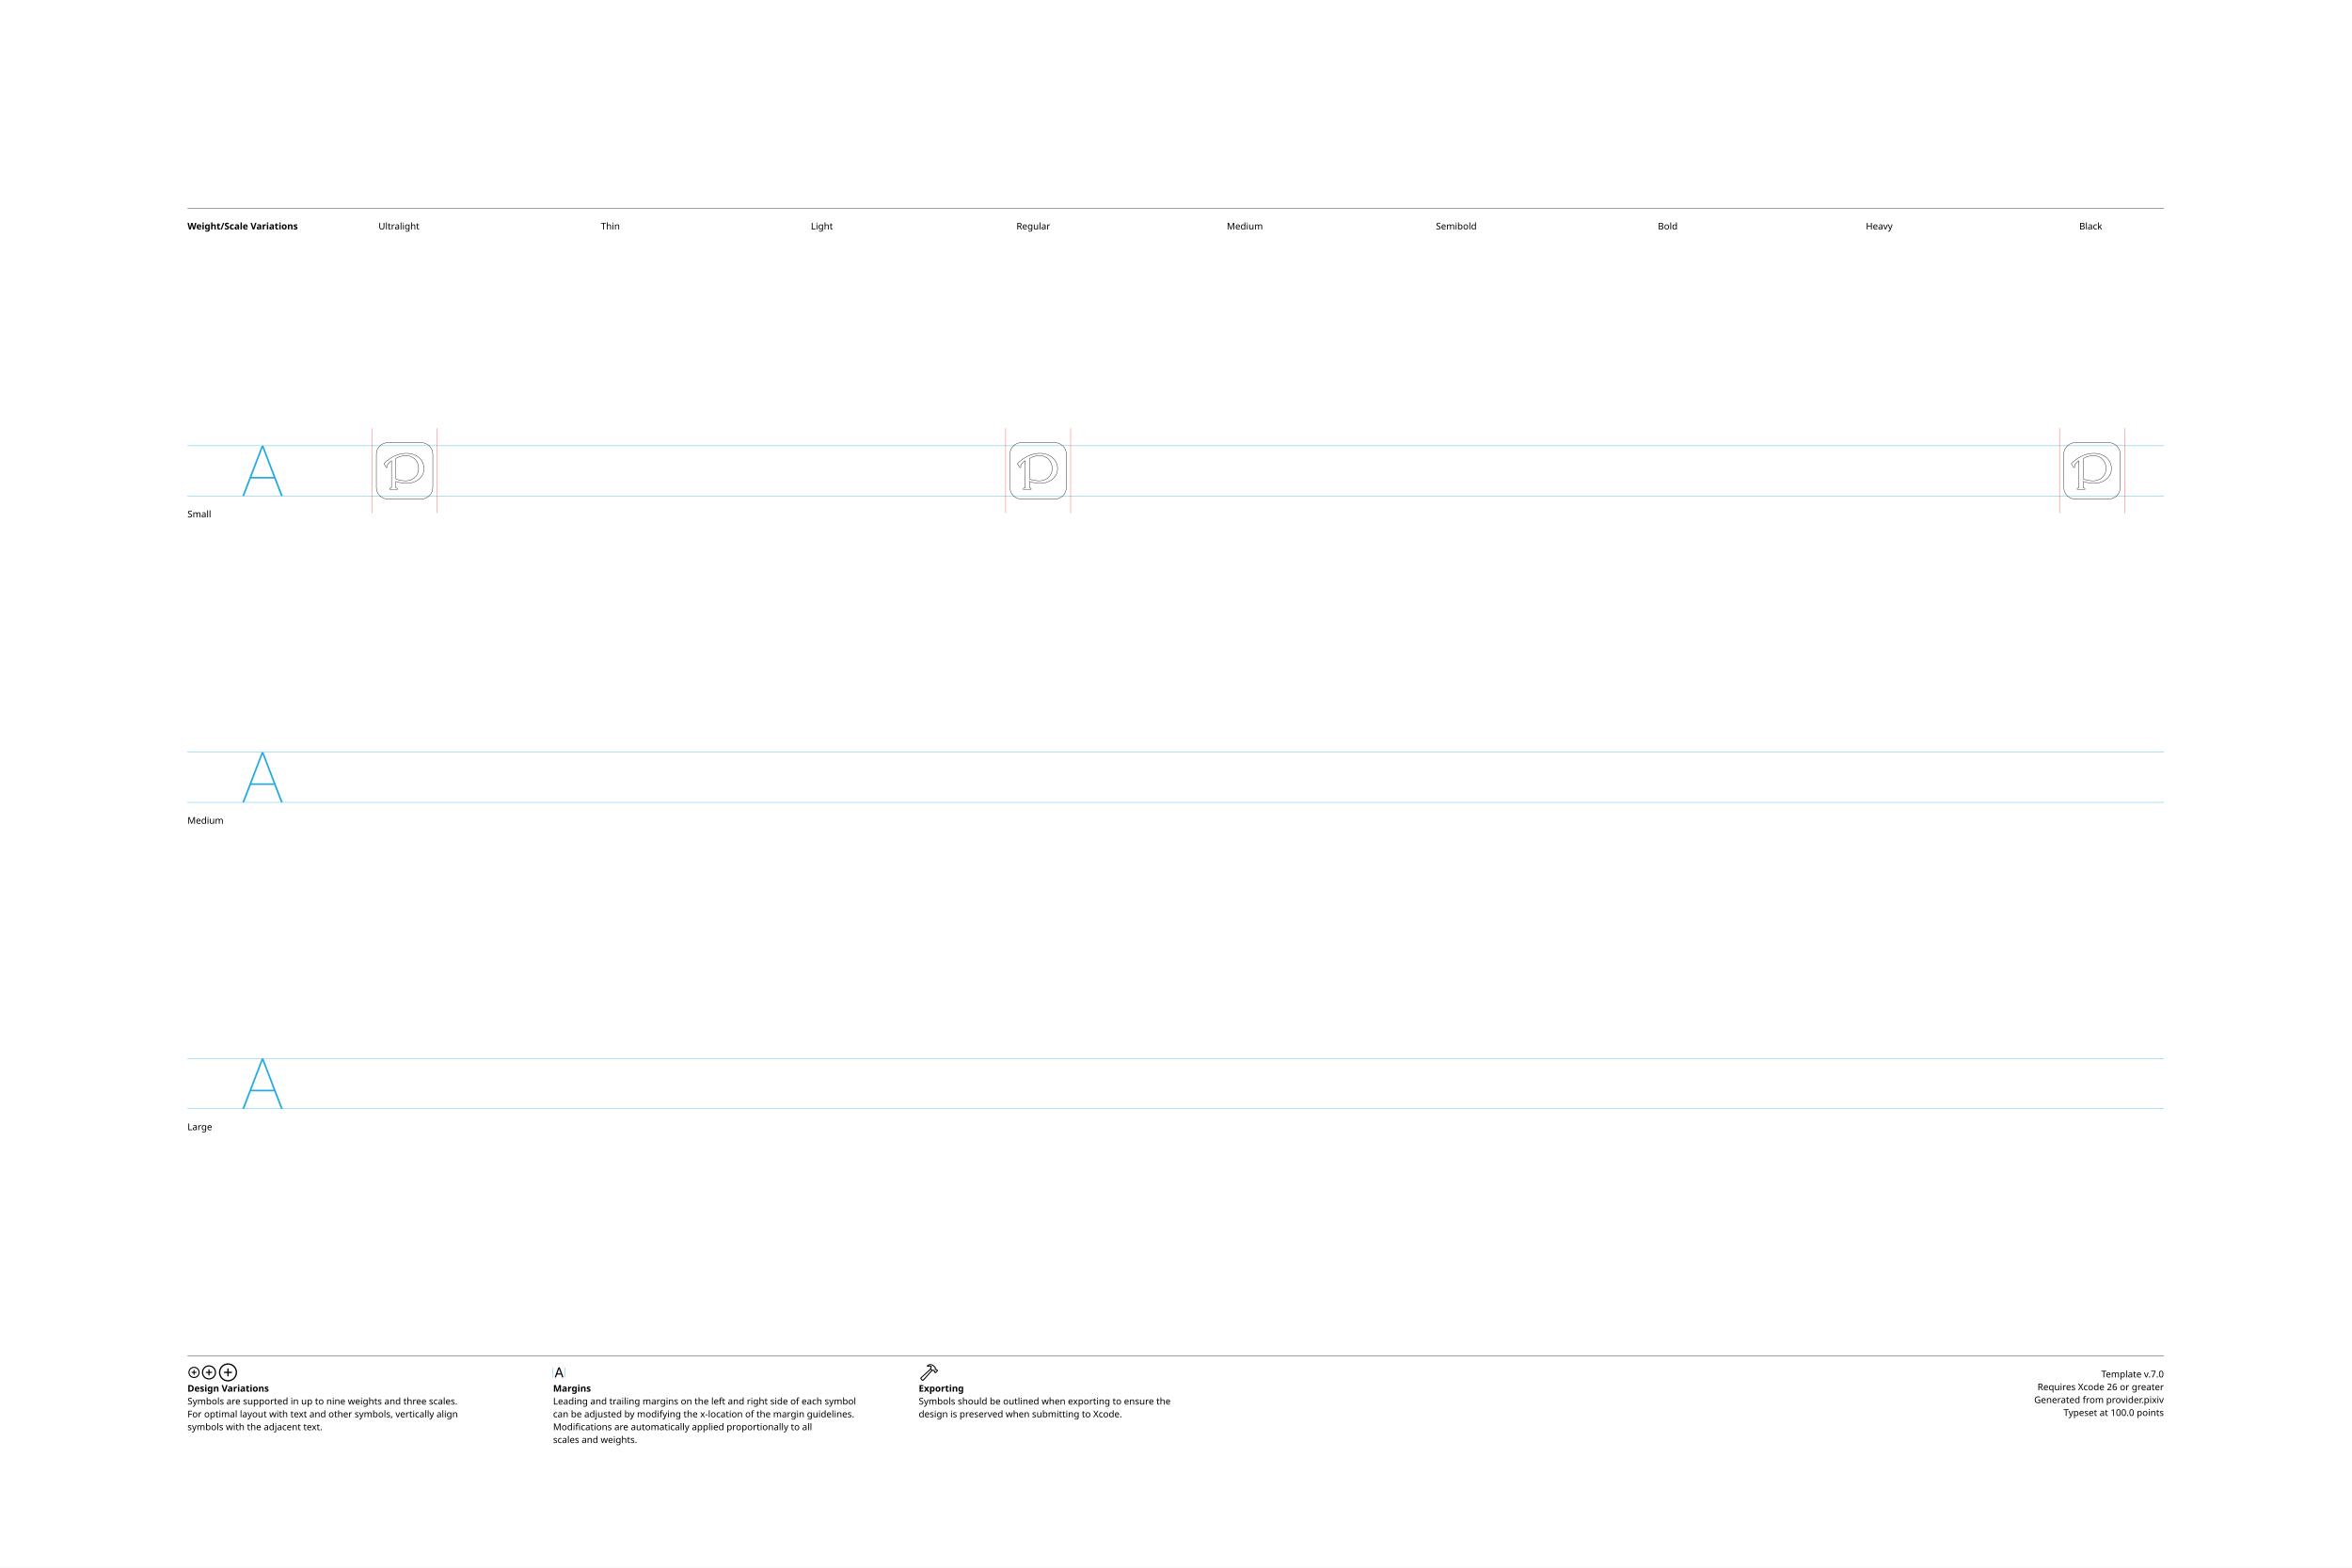
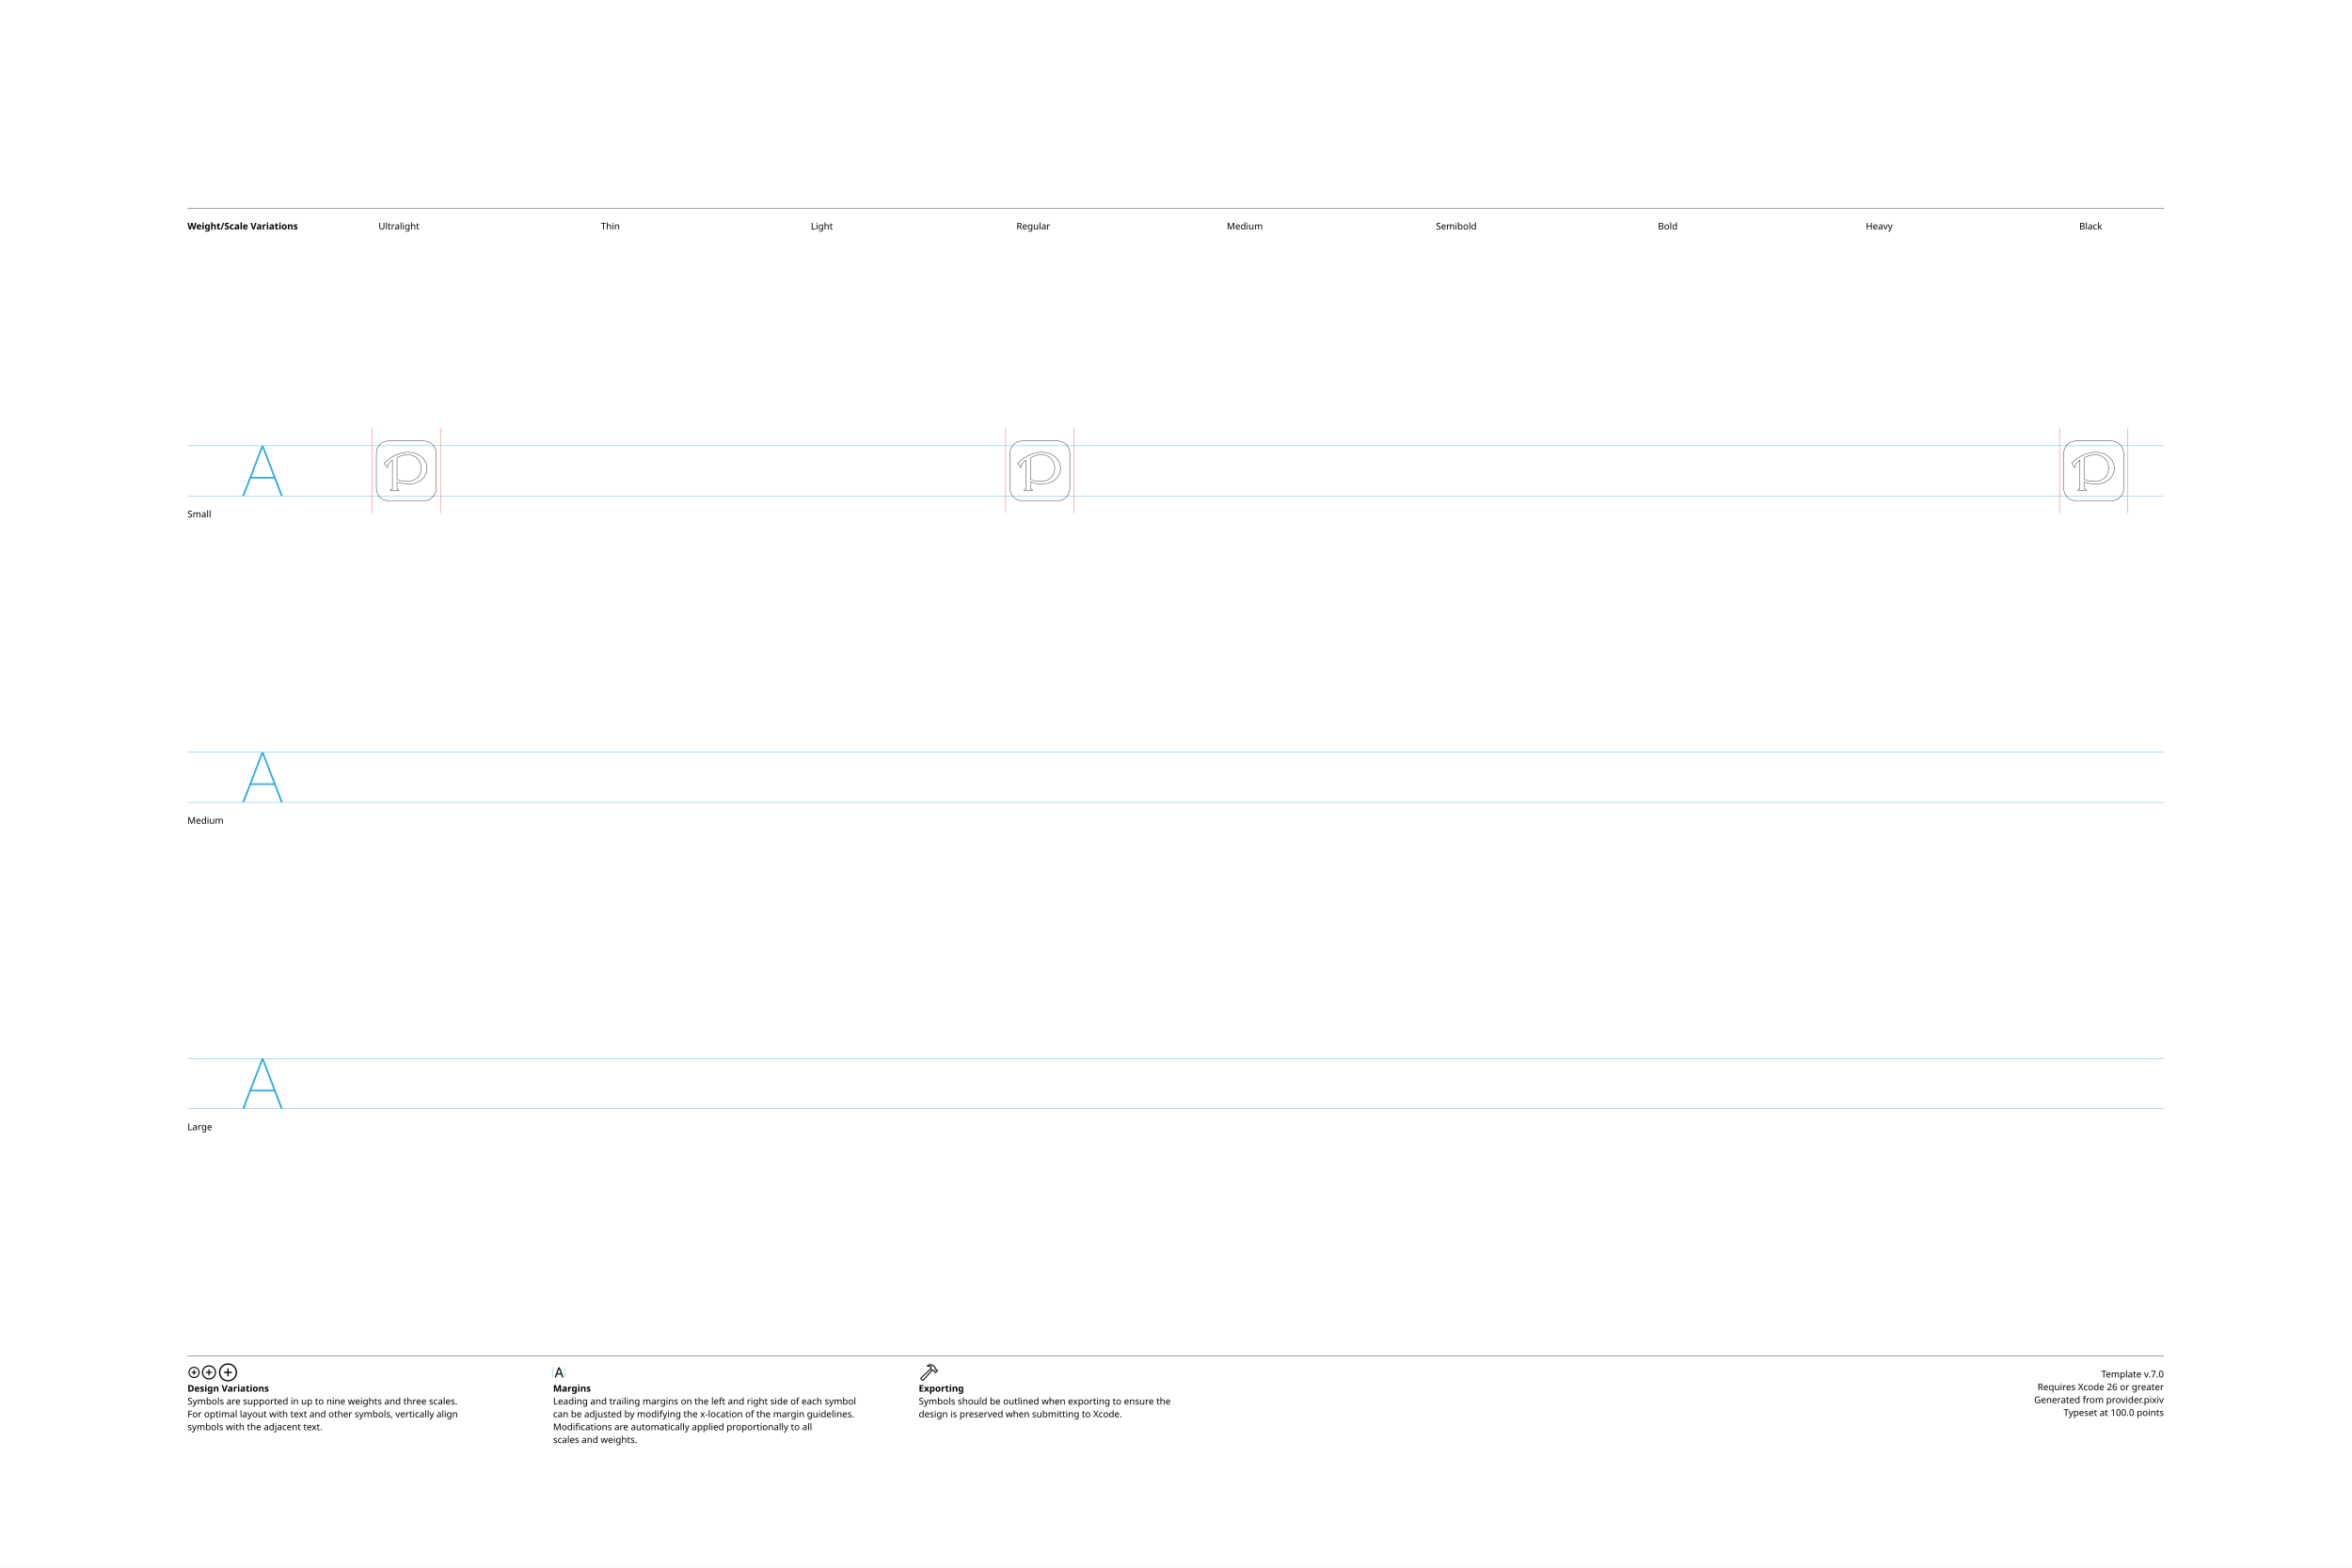
<svg xmlns="http://www.w3.org/2000/svg" version="1.1" viewBox="0 0 3300 2200">
  <style>.defaults {-sfsymbols-variable-value-mode:color;-sfsymbols-draw-reverses-motion-groups:false}

.monochrome-0 {-sfsymbols-motion-group:0}
.monochrome-1 {-sfsymbols-motion-group:0}
.monochrome-2 {-sfsymbols-motion-group:0}

.multicolor-0:tintColor {-sfsymbols-motion-group:0}
.multicolor-1:white {-sfsymbols-motion-group:0}
.multicolor-2:tintColor {-sfsymbols-motion-group:0}

.hierarchical-0:primary {-sfsymbols-motion-group:0}
.hierarchical-1:secondary {-sfsymbols-motion-group:0}
.hierarchical-2:primary {-sfsymbols-motion-group:0}

.SFSymbolsPreviewWireframe {fill:none;opacity:1.0;stroke:black;stroke-width:0.5}
</style>
  <g id="Notes">
    <rect height="2200" id="artboard" style="fill:white;opacity:1" width="3300" x="0" y="0" />
    <line style="fill:none;stroke:black;opacity:1;stroke-width:0.5;" x1="263" x2="3036" y1="292" y2="292" />
    <text style="stroke:none;fill:black;font-family:sans-serif;font-size:13;font-weight:bold;" transform="matrix(1 0 0 1 263 322)">Weight/Scale Variations</text>
    <text style="stroke:none;fill:black;font-family:sans-serif;font-size:13;text-anchor:middle;" transform="matrix(1 0 0 1 559.711 322)">Ultralight</text>
    <text style="stroke:none;fill:black;font-family:sans-serif;font-size:13;text-anchor:middle;" transform="matrix(1 0 0 1 856.422 322)">Thin</text>
    <text style="stroke:none;fill:black;font-family:sans-serif;font-size:13;text-anchor:middle;" transform="matrix(1 0 0 1 1153.13 322)">Light</text>
    <text style="stroke:none;fill:black;font-family:sans-serif;font-size:13;text-anchor:middle;" transform="matrix(1 0 0 1 1449.84 322)">Regular</text>
    <text style="stroke:none;fill:black;font-family:sans-serif;font-size:13;text-anchor:middle;" transform="matrix(1 0 0 1 1746.56 322)">Medium</text>
    <text style="stroke:none;fill:black;font-family:sans-serif;font-size:13;text-anchor:middle;" transform="matrix(1 0 0 1 2043.27 322)">Semibold</text>
    <text style="stroke:none;fill:black;font-family:sans-serif;font-size:13;text-anchor:middle;" transform="matrix(1 0 0 1 2339.98 322)">Bold</text>
    <text style="stroke:none;fill:black;font-family:sans-serif;font-size:13;text-anchor:middle;" transform="matrix(1 0 0 1 2636.69 322)">Heavy</text>
    <text style="stroke:none;fill:black;font-family:sans-serif;font-size:13;text-anchor:middle;" transform="matrix(1 0 0 1 2933.4 322)">Black</text>
    <line style="fill:none;stroke:black;opacity:1;stroke-width:0.5;" x1="263" x2="3036" y1="1903" y2="1903" />
    <g transform="matrix(0.2 0 0 0.2 263 1933)">
      <path d="m46.24 4.15c21.777 0 39.453-17.627 39.453-39.404s-17.676-39.404-39.453-39.404c-21.729 0-39.404 17.627-39.404 39.404s17.676 39.404 39.404 39.404Zm0-7.422c-17.676 0-31.934-14.307-31.934-31.982s14.258-31.982 31.934-31.982 31.982 14.307 31.982 31.982-14.307 31.982-31.982 31.982Zm3.613-17.773v-28.467c0-2.246-1.465-3.76-3.711-3.76-2.148 0-3.613 1.514-3.613 3.76v28.467c0 2.197 1.465 3.711 3.613 3.711 2.246 0 3.711-1.514 3.711-3.711Zm-17.822-10.596h28.418c2.197 0 3.711-1.465 3.711-3.613 0-2.197-1.514-3.711-3.711-3.711h-28.418c-2.246 0-3.76 1.514-3.76 3.711 0 2.148 1.514 3.613 3.76 3.613Z" />
    </g>
    <g transform="matrix(0.2 0 0 0.2 281.506 1933)">
      <path d="m58.545 14.551c27.49 0 49.805-22.314 49.805-49.805s-22.314-49.805-49.805-49.805-49.805 22.314-49.805 49.805 22.314 49.805 49.805 49.805Zm0-8.301c-22.949 0-41.504-18.555-41.504-41.504s18.555-41.504 41.504-41.504 41.504 18.555 41.504 41.504-18.555 41.504-41.504 41.504Zm4.053-23.096v-36.914c0-2.49-1.709-4.199-4.15-4.199-2.393 0-4.053 1.709-4.053 4.199v36.914c0 2.441 1.66 4.15 4.053 4.15 2.441 0 4.15-1.66 4.15-4.15Zm-22.559-14.404h36.963c2.441 0 4.15-1.611 4.15-4.004 0-2.441-1.709-4.15-4.15-4.15h-36.963c-2.49 0-4.15 1.709-4.15 4.15 0 2.393 1.66 4.004 4.15 4.004Z" />
    </g>
    <g transform="matrix(0.2 0 0 0.2 304.924 1933)">
      <path d="m74.853 28.32c35.107 0 63.623-28.467 63.623-63.574s-28.516-63.623-63.623-63.623-63.574 28.516-63.574 63.623 28.467 63.574 63.574 63.574Zm0-9.082c-30.127 0-54.492-24.365-54.492-54.492s24.365-54.492 54.492-54.492 54.492 24.365 54.492 54.492-24.365 54.492-54.492 54.492Zm4.443-30.322v-48.486c0-2.734-1.855-4.639-4.541-4.639-2.588 0-4.443 1.904-4.443 4.639v48.486c0 2.686 1.855 4.59 4.443 4.59 2.686 0 4.541-1.855 4.541-4.59Zm-28.711-19.775h48.486c2.686 0 4.59-1.807 4.59-4.395 0-2.734-1.855-4.59-4.59-4.59h-48.486c-2.734 0-4.59 1.855-4.59 4.59 0 2.588 1.855 4.395 4.59 4.395Z" />
    </g>
    <text style="stroke:none;fill:black;font-family:sans-serif;font-size:13;font-weight:bold;" transform="matrix(1 0 0 1 263 1953)">Design Variations</text>
    <text style="stroke:none;fill:black;font-family:sans-serif;font-size:13;" transform="matrix(1 0 0 1 263 1971)">Symbols are supported in up to nine weights and three scales.</text>
    <text style="stroke:none;fill:black;font-family:sans-serif;font-size:13;" transform="matrix(1 0 0 1 263 1989)">For optimal layout with text and other symbols, vertically align</text>
    <text style="stroke:none;fill:black;font-family:sans-serif;font-size:13;" transform="matrix(1 0 0 1 263 2007)">symbols with the adjacent text.</text>
    <line style="fill:none;stroke:#00AEEF;stroke-width:0.5;opacity:1.0;" x1="776" x2="776" y1="1919" y2="1933" />
    <g transform="matrix(0.2 0 0 0.2 776 1933)">
      <path d="m16.553 0.781c2.588 0 3.857-0.977 4.785-3.711l20.557-57.52h0.244l20.605 57.52c0.928 2.734 2.197 3.711 4.736 3.711 2.588 0 4.248-1.562 4.248-4.004 0-0.83-0.146-1.611-0.537-2.637l-22.9-60.986c-1.123-2.979-3.125-4.492-6.25-4.492-3.027 0-5.078 1.465-6.152 4.443l-22.9 61.084c-0.391 1.025-0.537 1.807-0.537 2.637 0 2.441 1.562 3.955 4.102 3.955Zm10.205-20.947h30.664c2.002 0 3.662-1.66 3.662-3.662 0-2.051-1.66-3.662-3.662-3.662h-30.664c-2.002 0-3.662 1.611-3.662 3.662 0 2.002 1.66 3.662 3.662 3.662Z" />
    </g>
    <line style="fill:none;stroke:#00AEEF;stroke-width:0.5;opacity:1.0;" x1="792.836" x2="792.836" y1="1919" y2="1933" />
    <text style="stroke:none;fill:black;font-family:sans-serif;font-size:13;font-weight:bold;" transform="matrix(1 0 0 1 776 1953)">Margins</text>
    <text style="stroke:none;fill:black;font-family:sans-serif;font-size:13;" transform="matrix(1 0 0 1 776 1971)">Leading and trailing margins on the left and right side of each symbol</text>
    <text style="stroke:none;fill:black;font-family:sans-serif;font-size:13;" transform="matrix(1 0 0 1 776 1989)">can be adjusted by modifying the x-location of the margin guidelines.</text>
    <text style="stroke:none;fill:black;font-family:sans-serif;font-size:13;" transform="matrix(1 0 0 1 776 2007)">Modifications are automatically applied proportionally to all</text>
    <text style="stroke:none;fill:black;font-family:sans-serif;font-size:13;" transform="matrix(1 0 0 1 776 2025)">scales and weights.</text>
    <g transform="matrix(0.2 0 0 0.2 1289 1933)">
      <path d="m14.209 13.135 7.861 7.861c4.297 4.395 9.326 4.102 13.867-1.025l60.693-68.213-4.883-4.883-60.254 67.676c-1.807 1.953-3.467 2.441-5.811 0.098l-5.176-5.127c-2.295-2.295-1.807-3.955 0.195-5.811l67.481-62.158-4.883-4.834-68.066 62.598c-4.98 4.59-5.322 9.473-1.025 13.818Zm44.873-97.461c-2.051 2.002-2.246 4.883-1.074 6.787 1.123 1.807 3.467 3.027 6.592 2.246 5.859-1.66 12.598-2.393 18.896 0.928l-2.686 7.129c-1.611 4.004-0.732 6.885 1.709 9.424l10.254 10.303c2.344 2.393 4.541 2.441 7.08 1.953l4.443-0.732 2.588 2.539-0.195 2.246c-0.098 2.295 0.537 4.297 2.783 6.494l3.369 3.32c2.295 2.295 5.518 2.49 7.812 0.195l12.988-13.037c2.295-2.344 2.148-5.371-0.195-7.666l-3.418-3.418c-2.197-2.197-4.053-3.027-6.348-2.881l-2.344 0.244-2.441-2.441 1.025-4.688c0.635-2.734-0.244-4.98-2.881-7.617l-11.279-11.182c-12.94-12.842-35.596-11.035-46.68-0.146Zm7.08 2.051c8.789-6.396 25.977-5.664 33.691 1.953l12.305 12.207c1.025 1.025 1.221 1.807 0.928 3.32l-1.465 6.641 6.738 6.689 4.395-0.244c1.123-0.049 1.514 0.049 2.344 0.879l2.539 2.49-10.84 10.84-2.49-2.49c-0.83-0.879-0.977-1.221-0.928-2.393l0.293-4.346-6.689-6.738-6.836 1.172c-1.416 0.293-2.051 0.195-3.174-0.879l-8.936-8.887c-1.074-1.025-1.172-1.709-0.488-3.369l4.59-11.475c-6.104-6.348-17.041-7.52-25.586-4.59-0.684 0.244-0.928-0.391-0.391-0.781Z" />
    </g>
    <text style="stroke:none;fill:black;font-family:sans-serif;font-size:13;font-weight:bold;" transform="matrix(1 0 0 1 1289 1953)">Exporting</text>
    <text style="stroke:none;fill:black;font-family:sans-serif;font-size:13;" transform="matrix(1 0 0 1 1289 1971)">Symbols should be outlined when exporting to ensure the</text>
    <text style="stroke:none;fill:black;font-family:sans-serif;font-size:13;" transform="matrix(1 0 0 1 1289 1989)">design is preserved when submitting to Xcode.</text>
    <text id="template-version" style="stroke:none;fill:black;font-family:sans-serif;font-size:13;text-anchor:end;" transform="matrix(1 0 0 1 3036 1933)">Template v.7.0</text>
    <text style="stroke:none;fill:black;font-family:sans-serif;font-size:13;text-anchor:end;" transform="matrix(1 0 0 1 3036 1951)">Requires Xcode 26 or greater</text>
    <text id="descriptive-name" style="stroke:none;fill:black;font-family:sans-serif;font-size:13;text-anchor:end;" transform="matrix(1 0 0 1 3036 1969)">Generated from provider.pixiv</text>
    <text style="stroke:none;fill:black;font-family:sans-serif;font-size:13;text-anchor:end;" transform="matrix(1 0 0 1 3036 1987)">Typeset at 100.0 points</text>
    <text style="stroke:none;fill:black;font-family:sans-serif;font-size:13;" transform="matrix(1 0 0 1 263 726)">Small</text>
    <text style="stroke:none;fill:black;font-family:sans-serif;font-size:13;" transform="matrix(1 0 0 1 263 1156)">Medium</text>
    <text style="stroke:none;fill:black;font-family:sans-serif;font-size:13;" transform="matrix(1 0 0 1 263 1586)">Large</text>
  </g>
  <g id="Guides">
    <g id="H-reference" style="fill:#27AAE1;stroke:none;" transform="matrix(1 0 0 1 339 696)">
      <path d="M0.994 0L3.638 0L29.328-67.132L30.03-67.132L30.03-70.459L28.123-70.459ZM11.688-24.48L46.981-24.48L46.231-26.729L12.438-26.729ZM55.12 0L57.764 0L30.638-70.459L29.433-70.459L29.433-67.132Z" />
    </g>
    <line id="Baseline-S" style="fill:none;stroke:#27AAE1;opacity:1;stroke-width:0.5;" x1="263" x2="3036" y1="696" y2="696" />
    <line id="Capline-S" style="fill:none;stroke:#27AAE1;opacity:1;stroke-width:0.5;" x1="263" x2="3036" y1="625.541" y2="625.541" />
    <g id="H-reference" style="fill:#27AAE1;stroke:none;" transform="matrix(1 0 0 1 339 1126)">
      <path d="M0.994 0L3.638 0L29.328-67.132L30.03-67.132L30.03-70.459L28.123-70.459ZM11.688-24.48L46.981-24.48L46.231-26.729L12.438-26.729ZM55.12 0L57.764 0L30.638-70.459L29.433-70.459L29.433-67.132Z" />
    </g>
    <line id="Baseline-M" style="fill:none;stroke:#27AAE1;opacity:1;stroke-width:0.5;" x1="263" x2="3036" y1="1126" y2="1126" />
    <line id="Capline-M" style="fill:none;stroke:#27AAE1;opacity:1;stroke-width:0.5;" x1="263" x2="3036" y1="1055.54" y2="1055.54" />
    <g id="H-reference" style="fill:#27AAE1;stroke:none;" transform="matrix(1 0 0 1 339 1556)">
      <path d="M0.994 0L3.638 0L29.328-67.132L30.03-67.132L30.03-70.459L28.123-70.459ZM11.688-24.48L46.981-24.48L46.231-26.729L12.438-26.729ZM55.12 0L57.764 0L30.638-70.459L29.433-70.459L29.433-67.132Z" />
    </g>
    <line id="Baseline-L" style="fill:none;stroke:#27AAE1;opacity:1;stroke-width:0.5;" x1="263" x2="3036" y1="1556" y2="1556" />
    <line id="Capline-L" style="fill:none;stroke:#27AAE1;opacity:1;stroke-width:0.5;" x1="263" x2="3036" y1="1485.54" y2="1485.54" />
    <line id="left-margin-Ultralight-S" style="fill:none;stroke:#FF3B30;stroke-width:0.5;opacity:1.0;" x1="522.047" x2="522.047" y1="600.785" y2="720.121" />
-     <line id="right-margin-Ultralight-S" style="fill:none;stroke:#FF3B30;stroke-width:0.5;opacity:1.0;" x1="613.247" x2="613.247" y1="600.785" y2="720.121" />
+     <line id="right-margin-Ultralight-S" style="fill:none;stroke:#FF3B30;stroke-width:0.5;opacity:1.0;" x1="618.047" x2="618.047" y1="600.785" y2="720.121" />
    <line id="left-margin-Regular-S" style="fill:none;stroke:#FF3B30;stroke-width:0.5;opacity:1.0;" x1="1410.980" x2="1410.980" y1="600.785" y2="720.121" />
-     <line id="right-margin-Regular-S" style="fill:none;stroke:#FF3B30;stroke-width:0.5;opacity:1.0;" x1="1502.180" x2="1502.180" y1="600.785" y2="720.121" />
+     <line id="right-margin-Regular-S" style="fill:none;stroke:#FF3B30;stroke-width:0.5;opacity:1.0;" x1="1506.980" x2="1506.980" y1="600.785" y2="720.121" />
    <line id="left-margin-Black-S" style="fill:none;stroke:#FF3B30;stroke-width:0.5;opacity:1.0;" x1="2889.630" x2="2889.630" y1="600.785" y2="720.121" />
-     <line id="right-margin-Black-S" style="fill:none;stroke:#FF3B30;stroke-width:0.5;opacity:1.0;" x1="2980.830" x2="2980.830" y1="600.785" y2="720.121" />
+     <line id="right-margin-Black-S" style="fill:none;stroke:#FF3B30;stroke-width:0.5;opacity:1.0;" x1="2985.630" x2="2985.630" y1="600.785" y2="720.121" />
  </g>
  <g id="Symbols">
    <g id="Ultralight-S" transform="matrix(1 0 0 1 522.047 696)">
-       <path class="monochrome-0 multicolor-0:tintColor hierarchical-0:primary SFSymbolsPreviewWireframe" d="M22.286 -74.826C22.273 -74.826 22.261 -74.829 22.248 -74.829C17.94 -74.829 13.806 -73.116 10.759 -70.068C7.711 -67.02 6 -62.885 6 -58.578C6 -58.566 6 -58.553 6 -58.542L6 -11.912C6 -11.9 6 -11.888 6 -11.876C6 -7.567 7.711 -3.434 10.759 -0.386C13.806 2.662 17.94 4.371 22.248 4.371C22.261 4.371 22.273 4.371 22.286 4.371L68.914 4.371C68.927 4.371 68.939 4.371 68.952 4.371C73.26 4.371 77.394 2.662 80.441 -0.386C83.489 -3.434 85.2 -7.567 85.2 -11.876C85.2 -11.888 85.2 -11.9 85.2 -11.912L85.2 -58.542C85.2 -58.553 85.2 -58.566 85.2 -58.578C85.2 -62.885 83.489 -67.02 80.441 -70.068C77.394 -73.116 73.26 -74.829 68.952 -74.829C68.939 -74.829 68.927 -74.826 68.914 -74.826L22.286 -74.826Z" />
-       <path class="monochrome-1 multicolor-1:white hierarchical-1:secondary SFSymbolsPreviewWireframe" d="M48.059 -59.822C55.256 -59.822 61.451 -57.591 65.875 -53.727C70.31 -49.891 72.859 -44.316 72.859 -38.455C72.859 -38.42 72.858 -38.384 72.858 -38.348C72.858 -38.331 72.858 -38.315 72.858 -38.297C72.858 -32.201 69.941 -26.868 65.408 -23.292C60.872 -19.688 54.767 -17.691 48.059 -17.691C40.421 -17.691 33.341 -20.469 33.341 -20.469L33.341 -11.498C34.355 -11.203 35.873 -10.644 35.873 -9.773C35.873 -9.518 35.743 -9.237 35.436 -8.929L25.108 -8.929C24.79 -9.246 24.655 -9.533 24.655 -9.791C24.655 -10.633 26.084 -11.174 27.232 -11.498L27.232 -49.53C23.758 -46.856 21.976 -44.546 21.068 -42.827C21.289 -42.122 21.377 -41.573 21.377 -41.143C21.377 -39.71 20.4 -39.629 20.178 -39.629C20.148 -39.629 20.131 -39.63 20.131 -39.63L16.534 -45.338C16.534 -45.338 29.298 -59.826 48.059 -59.826L48.059 -59.822Z" />
-       <path class="monochrome-2 multicolor-2:tintColor hierarchical-2:primary SFSymbolsPreviewWireframe" d="M47.432 -56.618C47.417 -56.618 47.402 -56.618 47.387 -56.618C42.698 -56.618 36.913 -55.05 33.341 -52.511L33.341 -23.981C36.6 -22.373 41.538 -21.234 47.399 -21.234L47.432 -21.234C52.699 -21.234 57.265 -23.192 60.4 -26.293C63.542 -29.42 65.304 -33.498 65.324 -38.448C65.308 -43.53 63.661 -47.898 60.637 -51.185C57.61 -54.459 53.135 -56.615 47.432 -56.618L47.432 -56.618Z" />
+       <path class="monochrome-0 multicolor-0:tintColor hierarchical-0:primary SFSymbolsPreviewWireframe" d="M23.273 -77.197C23.259 -77.197 23.247 -77.2 23.233 -77.2C18.664 -77.2 14.279 -75.383 11.047 -72.15C7.815 -68.918 6 -64.532 6 -59.964C6 -59.951 6 -59.938 6 -59.926L6 -10.47C6 -10.457 6 -10.444 6 -10.432C6 -5.862 7.815 -1.478 11.047 1.755C14.279 4.987 18.664 6.8 23.233 6.8C23.247 6.8 23.259 6.8 23.273 6.8L72.727 6.8C72.741 6.8 72.753 6.8 72.767 6.8C77.336 6.8 81.721 4.987 84.953 1.755C88.185 -1.478 90 -5.862 90 -10.432C90 -10.444 90 -10.457 90 -10.47L90 -59.926C90 -59.938 90 -59.951 90 -59.964C90 -64.532 88.185 -68.918 84.953 -72.15C81.721 -75.383 77.336 -77.2 72.767 -77.2C72.753 -77.2 72.741 -77.197 72.727 -77.197L23.273 -77.197Z" />
+       <path class="monochrome-1 multicolor-1:white hierarchical-1:secondary SFSymbolsPreviewWireframe" d="M50.608 -61.283C58.241 -61.283 64.812 -58.917 69.504 -54.819C74.208 -50.751 76.911 -44.838 76.911 -38.622C76.911 -38.584 76.91 -38.546 76.91 -38.508C76.91 -38.49 76.91 -38.473 76.91 -38.454C76.91 -31.988 73.816 -26.332 69.008 -22.54C64.198 -18.717 57.723 -16.599 50.608 -16.599C42.507 -16.599 34.998 -19.545 34.998 -19.545L34.998 -10.031C36.073 -9.718 37.683 -9.125 37.683 -8.201C37.683 -7.931 37.546 -7.633 37.22 -7.306L26.266 -7.306C25.929 -7.642 25.786 -7.947 25.786 -8.22C25.786 -9.113 27.301 -9.687 28.519 -10.031L28.519 -50.368C24.834 -47.532 22.944 -45.082 21.981 -43.258C22.216 -42.511 22.309 -41.928 22.309 -41.472C22.309 -39.953 21.273 -39.867 21.037 -39.867C21.005 -39.867 20.987 -39.868 20.987 -39.868L17.172 -45.922C17.172 -45.922 30.71 -61.288 50.608 -61.288L50.608 -61.283Z" />
+       <path class="monochrome-2 multicolor-2:tintColor hierarchical-2:primary SFSymbolsPreviewWireframe" d="M49.943 -57.885C49.927 -57.885 49.911 -57.885 49.895 -57.885C44.922 -57.885 38.787 -56.222 34.998 -53.529L34.998 -23.27C38.455 -21.565 43.692 -20.357 49.908 -20.357L49.943 -20.357C55.529 -20.357 60.372 -22.433 63.697 -25.722C67.029 -29.039 68.898 -33.364 68.919 -38.614C68.902 -44.004 67.156 -48.637 63.948 -52.123C60.738 -55.595 55.992 -57.882 49.943 -57.885L49.943 -57.885Z" />
    </g>
    <g id="Regular-S" transform="matrix(1 0 0 1 1410.98 696)">
-       <path class="monochrome-0 multicolor-0:tintColor hierarchical-0:primary SFSymbolsPreviewWireframe" d="M22.286 -74.826C22.273 -74.826 22.261 -74.829 22.248 -74.829C17.94 -74.829 13.806 -73.116 10.759 -70.068C7.711 -67.02 6 -62.885 6 -58.578C6 -58.566 6 -58.553 6 -58.542L6 -11.912C6 -11.9 6 -11.888 6 -11.876C6 -7.567 7.711 -3.434 10.759 -0.386C13.806 2.662 17.94 4.371 22.248 4.371C22.261 4.371 22.273 4.371 22.286 4.371L68.914 4.371C68.927 4.371 68.939 4.371 68.952 4.371C73.26 4.371 77.394 2.662 80.441 -0.386C83.489 -3.434 85.2 -7.567 85.2 -11.876C85.2 -11.888 85.2 -11.9 85.2 -11.912L85.2 -58.542C85.2 -58.553 85.2 -58.566 85.2 -58.578C85.2 -62.885 83.489 -67.02 80.441 -70.068C77.394 -73.116 73.26 -74.829 68.952 -74.829C68.939 -74.829 68.927 -74.826 68.914 -74.826L22.286 -74.826Z" />
-       <path class="monochrome-1 multicolor-1:white hierarchical-1:secondary SFSymbolsPreviewWireframe" d="M48.059 -59.822C55.256 -59.822 61.451 -57.591 65.875 -53.727C70.31 -49.891 72.859 -44.316 72.859 -38.455C72.859 -38.42 72.858 -38.384 72.858 -38.348C72.858 -38.331 72.858 -38.315 72.858 -38.297C72.858 -32.201 69.941 -26.868 65.408 -23.292C60.872 -19.688 54.767 -17.691 48.059 -17.691C40.421 -17.691 33.341 -20.469 33.341 -20.469L33.341 -11.498C34.355 -11.203 35.873 -10.644 35.873 -9.773C35.873 -9.518 35.743 -9.237 35.436 -8.929L25.108 -8.929C24.79 -9.246 24.655 -9.533 24.655 -9.791C24.655 -10.633 26.084 -11.174 27.232 -11.498L27.232 -49.53C23.758 -46.856 21.976 -44.546 21.068 -42.827C21.289 -42.122 21.377 -41.573 21.377 -41.143C21.377 -39.71 20.4 -39.629 20.178 -39.629C20.148 -39.629 20.131 -39.63 20.131 -39.63L16.534 -45.338C16.534 -45.338 29.298 -59.826 48.059 -59.826L48.059 -59.822Z" />
-       <path class="monochrome-2 multicolor-2:tintColor hierarchical-2:primary SFSymbolsPreviewWireframe" d="M47.432 -56.618C47.417 -56.618 47.402 -56.618 47.387 -56.618C42.698 -56.618 36.913 -55.05 33.341 -52.511L33.341 -23.981C36.6 -22.373 41.538 -21.234 47.399 -21.234L47.432 -21.234C52.699 -21.234 57.265 -23.192 60.4 -26.293C63.542 -29.42 65.304 -33.498 65.324 -38.448C65.308 -43.53 63.661 -47.898 60.637 -51.185C57.61 -54.459 53.135 -56.615 47.432 -56.618L47.432 -56.618Z" />
+       <path class="monochrome-0 multicolor-0:tintColor hierarchical-0:primary SFSymbolsPreviewWireframe" d="M23.273 -77.197C23.259 -77.197 23.247 -77.2 23.233 -77.2C18.664 -77.2 14.279 -75.383 11.047 -72.15C7.815 -68.918 6 -64.532 6 -59.964C6 -59.951 6 -59.938 6 -59.926L6 -10.47C6 -10.457 6 -10.444 6 -10.432C6 -5.862 7.815 -1.478 11.047 1.755C14.279 4.987 18.664 6.8 23.233 6.8C23.247 6.8 23.259 6.8 23.273 6.8L72.727 6.8C72.741 6.8 72.753 6.8 72.767 6.8C77.336 6.8 81.721 4.987 84.953 1.755C88.185 -1.478 90 -5.862 90 -10.432C90 -10.444 90 -10.457 90 -10.47L90 -59.926C90 -59.938 90 -59.951 90 -59.964C90 -64.532 88.185 -68.918 84.953 -72.15C81.721 -75.383 77.336 -77.2 72.767 -77.2C72.753 -77.2 72.741 -77.197 72.727 -77.197L23.273 -77.197Z" />
+       <path class="monochrome-1 multicolor-1:white hierarchical-1:secondary SFSymbolsPreviewWireframe" d="M50.608 -61.283C58.241 -61.283 64.812 -58.917 69.504 -54.819C74.208 -50.751 76.911 -44.838 76.911 -38.622C76.911 -38.584 76.91 -38.546 76.91 -38.508C76.91 -38.49 76.91 -38.473 76.91 -38.454C76.91 -31.988 73.816 -26.332 69.008 -22.54C64.198 -18.717 57.723 -16.599 50.608 -16.599C42.507 -16.599 34.998 -19.545 34.998 -19.545L34.998 -10.031C36.073 -9.718 37.683 -9.125 37.683 -8.201C37.683 -7.931 37.546 -7.633 37.22 -7.306L26.266 -7.306C25.929 -7.642 25.786 -7.947 25.786 -8.22C25.786 -9.113 27.301 -9.687 28.519 -10.031L28.519 -50.368C24.834 -47.532 22.944 -45.082 21.981 -43.258C22.216 -42.511 22.309 -41.928 22.309 -41.472C22.309 -39.953 21.273 -39.867 21.037 -39.867C21.005 -39.867 20.987 -39.868 20.987 -39.868L17.172 -45.922C17.172 -45.922 30.71 -61.288 50.608 -61.288L50.608 -61.283Z" />
+       <path class="monochrome-2 multicolor-2:tintColor hierarchical-2:primary SFSymbolsPreviewWireframe" d="M49.943 -57.885C49.927 -57.885 49.911 -57.885 49.895 -57.885C44.922 -57.885 38.787 -56.222 34.998 -53.529L34.998 -23.27C38.455 -21.565 43.692 -20.357 49.908 -20.357L49.943 -20.357C55.529 -20.357 60.372 -22.433 63.697 -25.722C67.029 -29.039 68.898 -33.364 68.919 -38.614C68.902 -44.004 67.156 -48.637 63.948 -52.123C60.738 -55.595 55.992 -57.882 49.943 -57.885L49.943 -57.885Z" />
    </g>
    <g id="Black-S" transform="matrix(1 0 0 1 2889.63 696)">
-       <path class="monochrome-0 multicolor-0:tintColor hierarchical-0:primary SFSymbolsPreviewWireframe" d="M22.286 -74.826C22.273 -74.826 22.261 -74.829 22.248 -74.829C17.94 -74.829 13.806 -73.116 10.759 -70.068C7.711 -67.02 6 -62.885 6 -58.578C6 -58.566 6 -58.553 6 -58.542L6 -11.912C6 -11.9 6 -11.888 6 -11.876C6 -7.567 7.711 -3.434 10.759 -0.386C13.806 2.662 17.94 4.371 22.248 4.371C22.261 4.371 22.273 4.371 22.286 4.371L68.914 4.371C68.927 4.371 68.939 4.371 68.952 4.371C73.26 4.371 77.394 2.662 80.441 -0.386C83.489 -3.434 85.2 -7.567 85.2 -11.876C85.2 -11.888 85.2 -11.9 85.2 -11.912L85.2 -58.542C85.2 -58.553 85.2 -58.566 85.2 -58.578C85.2 -62.885 83.489 -67.02 80.441 -70.068C77.394 -73.116 73.26 -74.829 68.952 -74.829C68.939 -74.829 68.927 -74.826 68.914 -74.826L22.286 -74.826Z" />
-       <path class="monochrome-1 multicolor-1:white hierarchical-1:secondary SFSymbolsPreviewWireframe" d="M48.059 -59.822C55.256 -59.822 61.451 -57.591 65.875 -53.727C70.31 -49.891 72.859 -44.316 72.859 -38.455C72.859 -38.42 72.858 -38.384 72.858 -38.348C72.858 -38.331 72.858 -38.315 72.858 -38.297C72.858 -32.201 69.941 -26.868 65.408 -23.292C60.872 -19.688 54.767 -17.691 48.059 -17.691C40.421 -17.691 33.341 -20.469 33.341 -20.469L33.341 -11.498C34.355 -11.203 35.873 -10.644 35.873 -9.773C35.873 -9.518 35.743 -9.237 35.436 -8.929L25.108 -8.929C24.79 -9.246 24.655 -9.533 24.655 -9.791C24.655 -10.633 26.084 -11.174 27.232 -11.498L27.232 -49.53C23.758 -46.856 21.976 -44.546 21.068 -42.827C21.289 -42.122 21.377 -41.573 21.377 -41.143C21.377 -39.71 20.4 -39.629 20.178 -39.629C20.148 -39.629 20.131 -39.63 20.131 -39.63L16.534 -45.338C16.534 -45.338 29.298 -59.826 48.059 -59.826L48.059 -59.822Z" />
-       <path class="monochrome-2 multicolor-2:tintColor hierarchical-2:primary SFSymbolsPreviewWireframe" d="M47.432 -56.618C47.417 -56.618 47.402 -56.618 47.387 -56.618C42.698 -56.618 36.913 -55.05 33.341 -52.511L33.341 -23.981C36.6 -22.373 41.538 -21.234 47.399 -21.234L47.432 -21.234C52.699 -21.234 57.265 -23.192 60.4 -26.293C63.542 -29.42 65.304 -33.498 65.324 -38.448C65.308 -43.53 63.661 -47.898 60.637 -51.185C57.61 -54.459 53.135 -56.615 47.432 -56.618L47.432 -56.618Z" />
+       <path class="monochrome-0 multicolor-0:tintColor hierarchical-0:primary SFSymbolsPreviewWireframe" d="M23.273 -77.197C23.259 -77.197 23.247 -77.2 23.233 -77.2C18.664 -77.2 14.279 -75.383 11.047 -72.15C7.815 -68.918 6 -64.532 6 -59.964C6 -59.951 6 -59.938 6 -59.926L6 -10.47C6 -10.457 6 -10.444 6 -10.432C6 -5.862 7.815 -1.478 11.047 1.755C14.279 4.987 18.664 6.8 23.233 6.8C23.247 6.8 23.259 6.8 23.273 6.8L72.727 6.8C72.741 6.8 72.753 6.8 72.767 6.8C77.336 6.8 81.721 4.987 84.953 1.755C88.185 -1.478 90 -5.862 90 -10.432C90 -10.444 90 -10.457 90 -10.47L90 -59.926C90 -59.938 90 -59.951 90 -59.964C90 -64.532 88.185 -68.918 84.953 -72.15C81.721 -75.383 77.336 -77.2 72.767 -77.2C72.753 -77.2 72.741 -77.197 72.727 -77.197L23.273 -77.197Z" />
+       <path class="monochrome-1 multicolor-1:white hierarchical-1:secondary SFSymbolsPreviewWireframe" d="M50.608 -61.283C58.241 -61.283 64.812 -58.917 69.504 -54.819C74.208 -50.751 76.911 -44.838 76.911 -38.622C76.911 -38.584 76.91 -38.546 76.91 -38.508C76.91 -38.49 76.91 -38.473 76.91 -38.454C76.91 -31.988 73.816 -26.332 69.008 -22.54C64.198 -18.717 57.723 -16.599 50.608 -16.599C42.507 -16.599 34.998 -19.545 34.998 -19.545L34.998 -10.031C36.073 -9.718 37.683 -9.125 37.683 -8.201C37.683 -7.931 37.546 -7.633 37.22 -7.306L26.266 -7.306C25.929 -7.642 25.786 -7.947 25.786 -8.22C25.786 -9.113 27.301 -9.687 28.519 -10.031L28.519 -50.368C24.834 -47.532 22.944 -45.082 21.981 -43.258C22.216 -42.511 22.309 -41.928 22.309 -41.472C22.309 -39.953 21.273 -39.867 21.037 -39.867C21.005 -39.867 20.987 -39.868 20.987 -39.868L17.172 -45.922C17.172 -45.922 30.71 -61.288 50.608 -61.288L50.608 -61.283Z" />
+       <path class="monochrome-2 multicolor-2:tintColor hierarchical-2:primary SFSymbolsPreviewWireframe" d="M49.943 -57.885C49.927 -57.885 49.911 -57.885 49.895 -57.885C44.922 -57.885 38.787 -56.222 34.998 -53.529L34.998 -23.27C38.455 -21.565 43.692 -20.357 49.908 -20.357L49.943 -20.357C55.529 -20.357 60.372 -22.433 63.697 -25.722C67.029 -29.039 68.898 -33.364 68.919 -38.614C68.902 -44.004 67.156 -48.637 63.948 -52.123C60.738 -55.595 55.992 -57.882 49.943 -57.885L49.943 -57.885Z" />
    </g>
  </g>
</svg>
